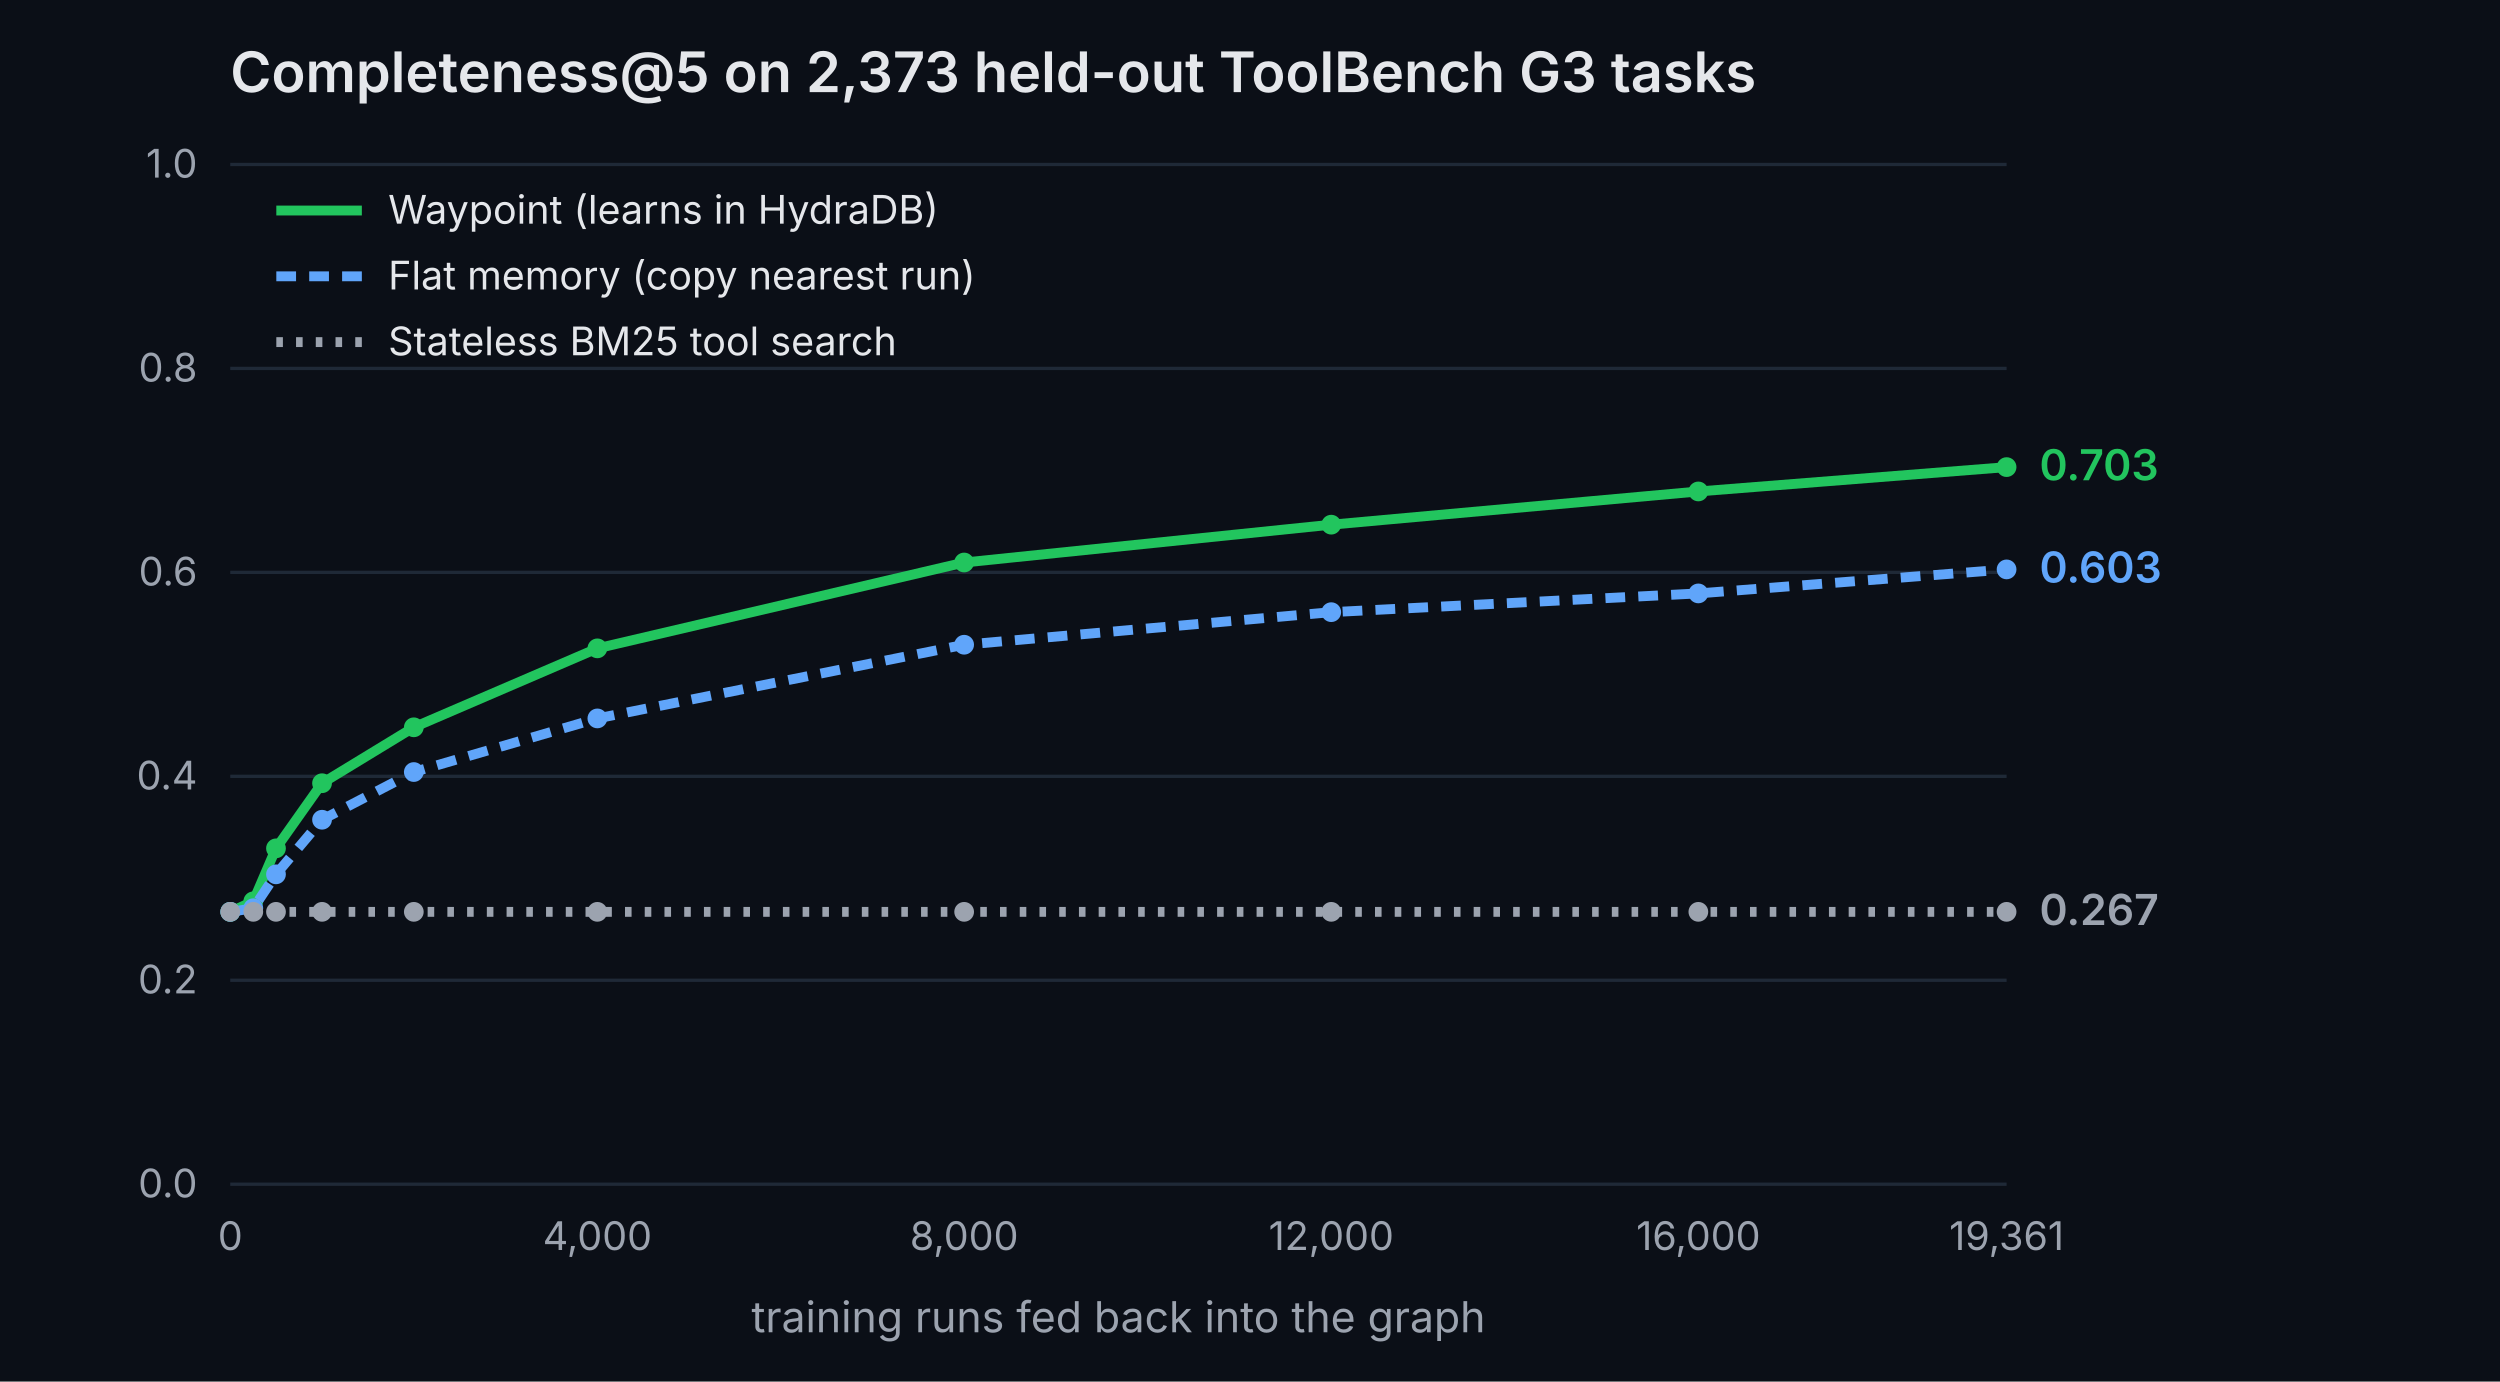
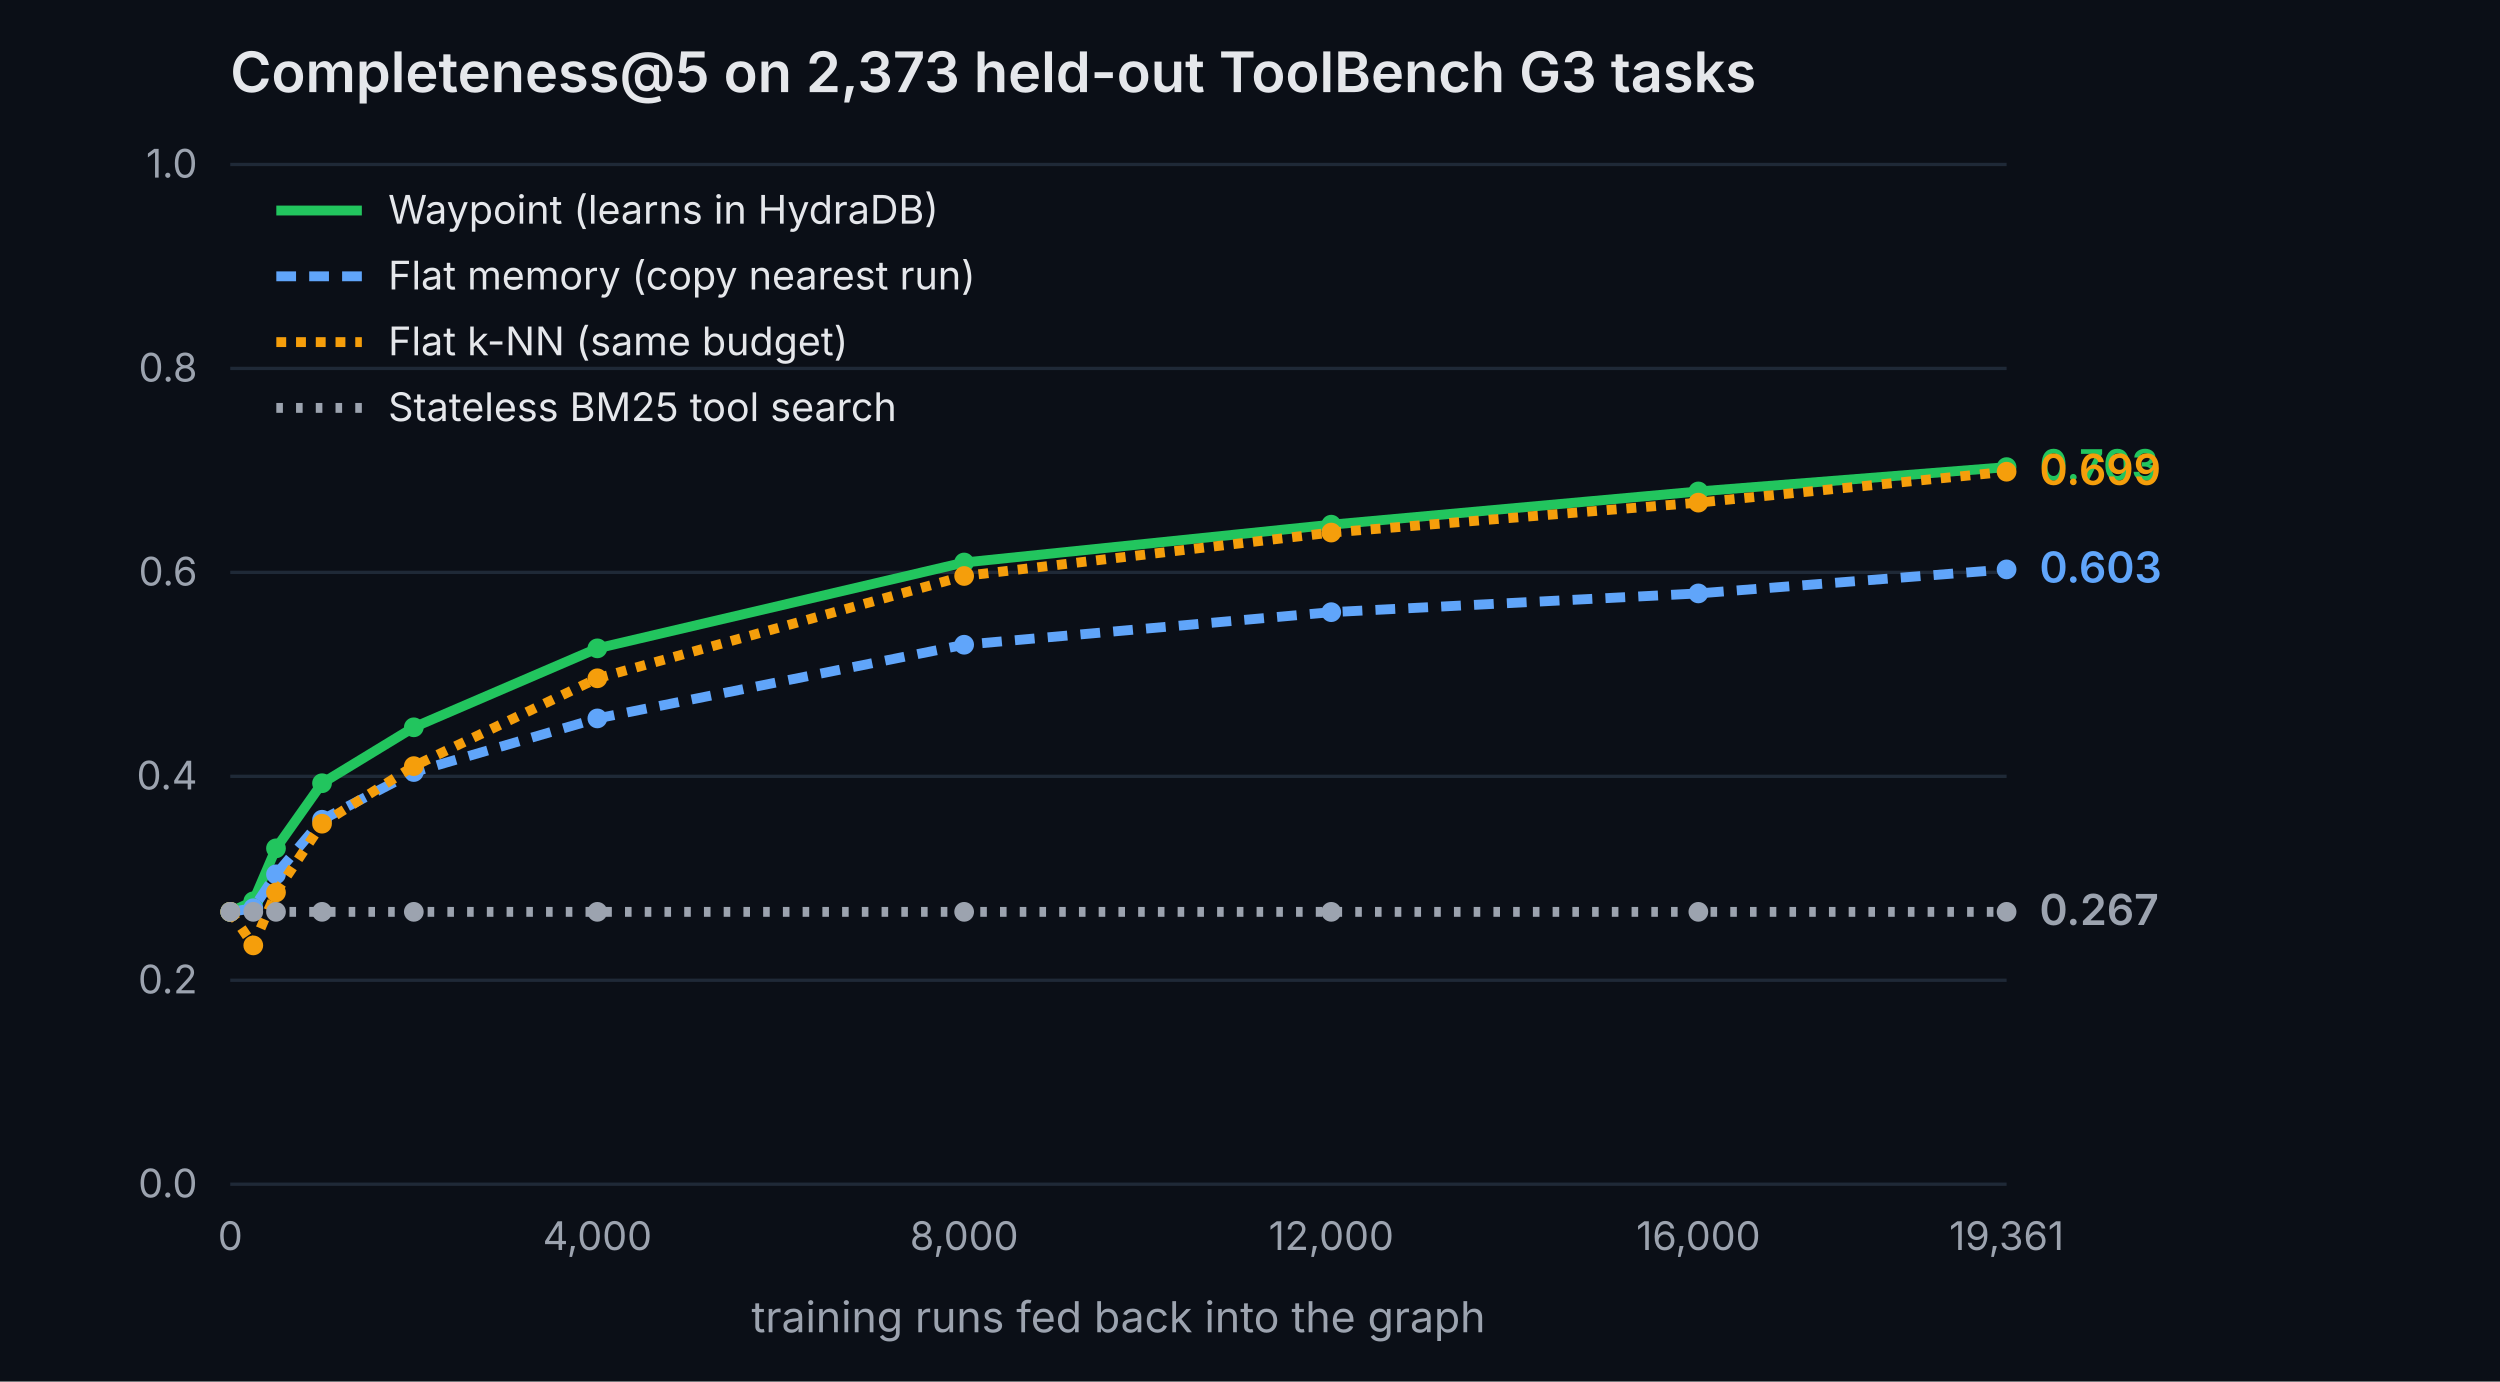
<svg xmlns="http://www.w3.org/2000/svg" width="760" height="420" viewBox="0 0 760 420" font-family="Inter, Helvetica, Arial, sans-serif">
  <rect width="760" height="420" fill="#0b0f17" />
  <text x="70" y="28" fill="#e5e7eb" font-size="17" font-weight="600">Completeness@5 on 2,373 held-out ToolBench G3 tasks</text>
  <line x1="70" x2="610" y1="360.0" y2="360.0" stroke="#1f2937" />
  <text x="60" y="364.0" fill="#9ca3af" font-size="12" text-anchor="end">0.0</text>
  <line x1="70" x2="610" y1="298.0" y2="298.0" stroke="#1f2937" />
  <text x="60" y="302.0" fill="#9ca3af" font-size="12" text-anchor="end">0.2</text>
  <line x1="70" x2="610" y1="236.0" y2="236.0" stroke="#1f2937" />
  <text x="60" y="240.0" fill="#9ca3af" font-size="12" text-anchor="end">0.4</text>
  <line x1="70" x2="610" y1="174.0" y2="174.0" stroke="#1f2937" />
  <text x="60" y="178.0" fill="#9ca3af" font-size="12" text-anchor="end">0.6</text>
  <line x1="70" x2="610" y1="112.0" y2="112.0" stroke="#1f2937" />
  <text x="60" y="116.0" fill="#9ca3af" font-size="12" text-anchor="end">0.8</text>
  <line x1="70" x2="610" y1="50.0" y2="50.0" stroke="#1f2937" />
  <text x="60" y="54.0" fill="#9ca3af" font-size="12" text-anchor="end">1.0</text>
  <text x="70.0" y="380" fill="#9ca3af" font-size="12" text-anchor="middle">0</text>
  <text x="181.6" y="380" fill="#9ca3af" font-size="12" text-anchor="middle">4,000</text>
  <text x="293.1" y="380" fill="#9ca3af" font-size="12" text-anchor="middle">8,000</text>
  <text x="404.7" y="380" fill="#9ca3af" font-size="12" text-anchor="middle">12,000</text>
  <text x="516.3" y="380" fill="#9ca3af" font-size="12" text-anchor="middle">16,000</text>
  <text x="610.0" y="380" fill="#9ca3af" font-size="12" text-anchor="middle">19,361</text>
  <text x="340" y="405" fill="#9ca3af" font-size="13" text-anchor="middle">training runs fed back into the graph</text>
  <polyline points="70.0,277.2 77.0,274.0 83.9,257.9 97.9,238.1 125.8,221.1 181.6,197.1 293.1,171.0 404.7,159.5 516.3,149.4 610.0,142.0" fill="none" stroke="#22c55e" stroke-width="3" stroke-dasharray="" stroke-linejoin="round" />
  <circle cx="70.0" cy="277.2" r="3" fill="#22c55e" />
  <circle cx="77.0" cy="274.0" r="3" fill="#22c55e" />
  <circle cx="83.9" cy="257.9" r="3" fill="#22c55e" />
  <circle cx="97.9" cy="238.1" r="3" fill="#22c55e" />
  <circle cx="125.8" cy="221.1" r="3" fill="#22c55e" />
  <circle cx="181.6" cy="197.1" r="3" fill="#22c55e" />
  <circle cx="293.1" cy="171.0" r="3" fill="#22c55e" />
  <circle cx="404.7" cy="159.5" r="3" fill="#22c55e" />
  <circle cx="516.3" cy="149.4" r="3" fill="#22c55e" />
  <circle cx="610.0" cy="142.0" r="3" fill="#22c55e" />
  <text x="620" y="146.0" fill="#22c55e" font-size="13" font-weight="600">0.703</text>
  <polyline points="70.0,277.2 77.0,276.1 83.9,265.8 97.9,249.2 125.8,234.7 181.6,218.4 293.1,196.0 404.7,186.1 516.3,180.4 610.0,173.1" fill="none" stroke="#60a5fa" stroke-width="3" stroke-dasharray="6 4" stroke-linejoin="round" />
  <circle cx="70.0" cy="277.2" r="3" fill="#60a5fa" />
  <circle cx="77.0" cy="276.1" r="3" fill="#60a5fa" />
  <circle cx="83.9" cy="265.8" r="3" fill="#60a5fa" />
  <circle cx="97.9" cy="249.2" r="3" fill="#60a5fa" />
  <circle cx="125.8" cy="234.7" r="3" fill="#60a5fa" />
  <circle cx="181.6" cy="218.4" r="3" fill="#60a5fa" />
  <circle cx="293.1" cy="196.0" r="3" fill="#60a5fa" />
  <circle cx="404.7" cy="186.1" r="3" fill="#60a5fa" />
  <circle cx="516.3" cy="180.4" r="3" fill="#60a5fa" />
  <circle cx="610.0" cy="173.1" r="3" fill="#60a5fa" />
  <text x="620" y="177.1" fill="#60a5fa" font-size="13" font-weight="600">0.603</text>
+   <polyline points="70.0,277.2 77.0,287.4 83.9,271.3 97.9,250.4 125.8,232.9 181.6,206.2 293.1,175.1 404.7,161.9 516.3,152.8 610.0,143.4" fill="none" stroke="#f59e0b" stroke-width="3" stroke-dasharray="3 3" stroke-linejoin="round" />
+   <circle cx="70.0" cy="277.2" r="3" fill="#f59e0b" />
+   <circle cx="77.0" cy="287.4" r="3" fill="#f59e0b" />
+   <circle cx="83.9" cy="271.3" r="3" fill="#f59e0b" />
+   <circle cx="97.9" cy="250.4" r="3" fill="#f59e0b" />
+   <circle cx="125.8" cy="232.9" r="3" fill="#f59e0b" />
+   <circle cx="181.6" cy="206.2" r="3" fill="#f59e0b" />
+   <circle cx="293.1" cy="175.1" r="3" fill="#f59e0b" />
+   <circle cx="404.7" cy="161.9" r="3" fill="#f59e0b" />
+   <circle cx="516.3" cy="152.8" r="3" fill="#f59e0b" />
+   <circle cx="610.0" cy="143.4" r="3" fill="#f59e0b" />
+   <text x="620" y="147.4" fill="#f59e0b" font-size="13" font-weight="600">0.699</text>
  <polyline points="70.0,277.2 77.0,277.2 83.9,277.2 97.9,277.2 125.8,277.2 181.6,277.2 293.1,277.2 404.7,277.2 516.3,277.2 610.0,277.2" fill="none" stroke="#9ca3af" stroke-width="3" stroke-dasharray="2 4" stroke-linejoin="round" />
  <circle cx="70.0" cy="277.2" r="3" fill="#9ca3af" />
  <circle cx="77.0" cy="277.2" r="3" fill="#9ca3af" />
  <circle cx="83.9" cy="277.2" r="3" fill="#9ca3af" />
  <circle cx="97.9" cy="277.2" r="3" fill="#9ca3af" />
  <circle cx="125.8" cy="277.2" r="3" fill="#9ca3af" />
  <circle cx="181.6" cy="277.2" r="3" fill="#9ca3af" />
  <circle cx="293.1" cy="277.2" r="3" fill="#9ca3af" />
  <circle cx="404.7" cy="277.2" r="3" fill="#9ca3af" />
  <circle cx="516.3" cy="277.2" r="3" fill="#9ca3af" />
  <circle cx="610.0" cy="277.2" r="3" fill="#9ca3af" />
  <text x="620" y="281.2" fill="#9ca3af" font-size="13" font-weight="600">0.267</text>
  <line x1="84" x2="110" y1="64" y2="64" stroke="#22c55e" stroke-width="3" stroke-dasharray="" />
  <text x="118" y="68" fill="#e5e7eb" font-size="12">Waypoint (learns in HydraDB)</text>
  <line x1="84" x2="110" y1="84" y2="84" stroke="#60a5fa" stroke-width="3" stroke-dasharray="6 4" />
  <text x="118" y="88" fill="#e5e7eb" font-size="12">Flat memory (copy nearest run)</text>
-   <line x1="84" x2="110" y1="104" y2="104" stroke="#9ca3af" stroke-width="3" stroke-dasharray="2 4" />
-   <text x="118" y="108" fill="#e5e7eb" font-size="12">Stateless BM25 tool search</text>
+   <line x1="84" x2="110" y1="104" y2="104" stroke="#f59e0b" stroke-width="3" stroke-dasharray="3 3" />
+   <text x="118" y="108" fill="#e5e7eb" font-size="12">Flat k-NN (same budget)</text>
+   <line x1="84" x2="110" y1="124" y2="124" stroke="#9ca3af" stroke-width="3" stroke-dasharray="2 4" />
+   <text x="118" y="128" fill="#e5e7eb" font-size="12">Stateless BM25 tool search</text>
</svg>
